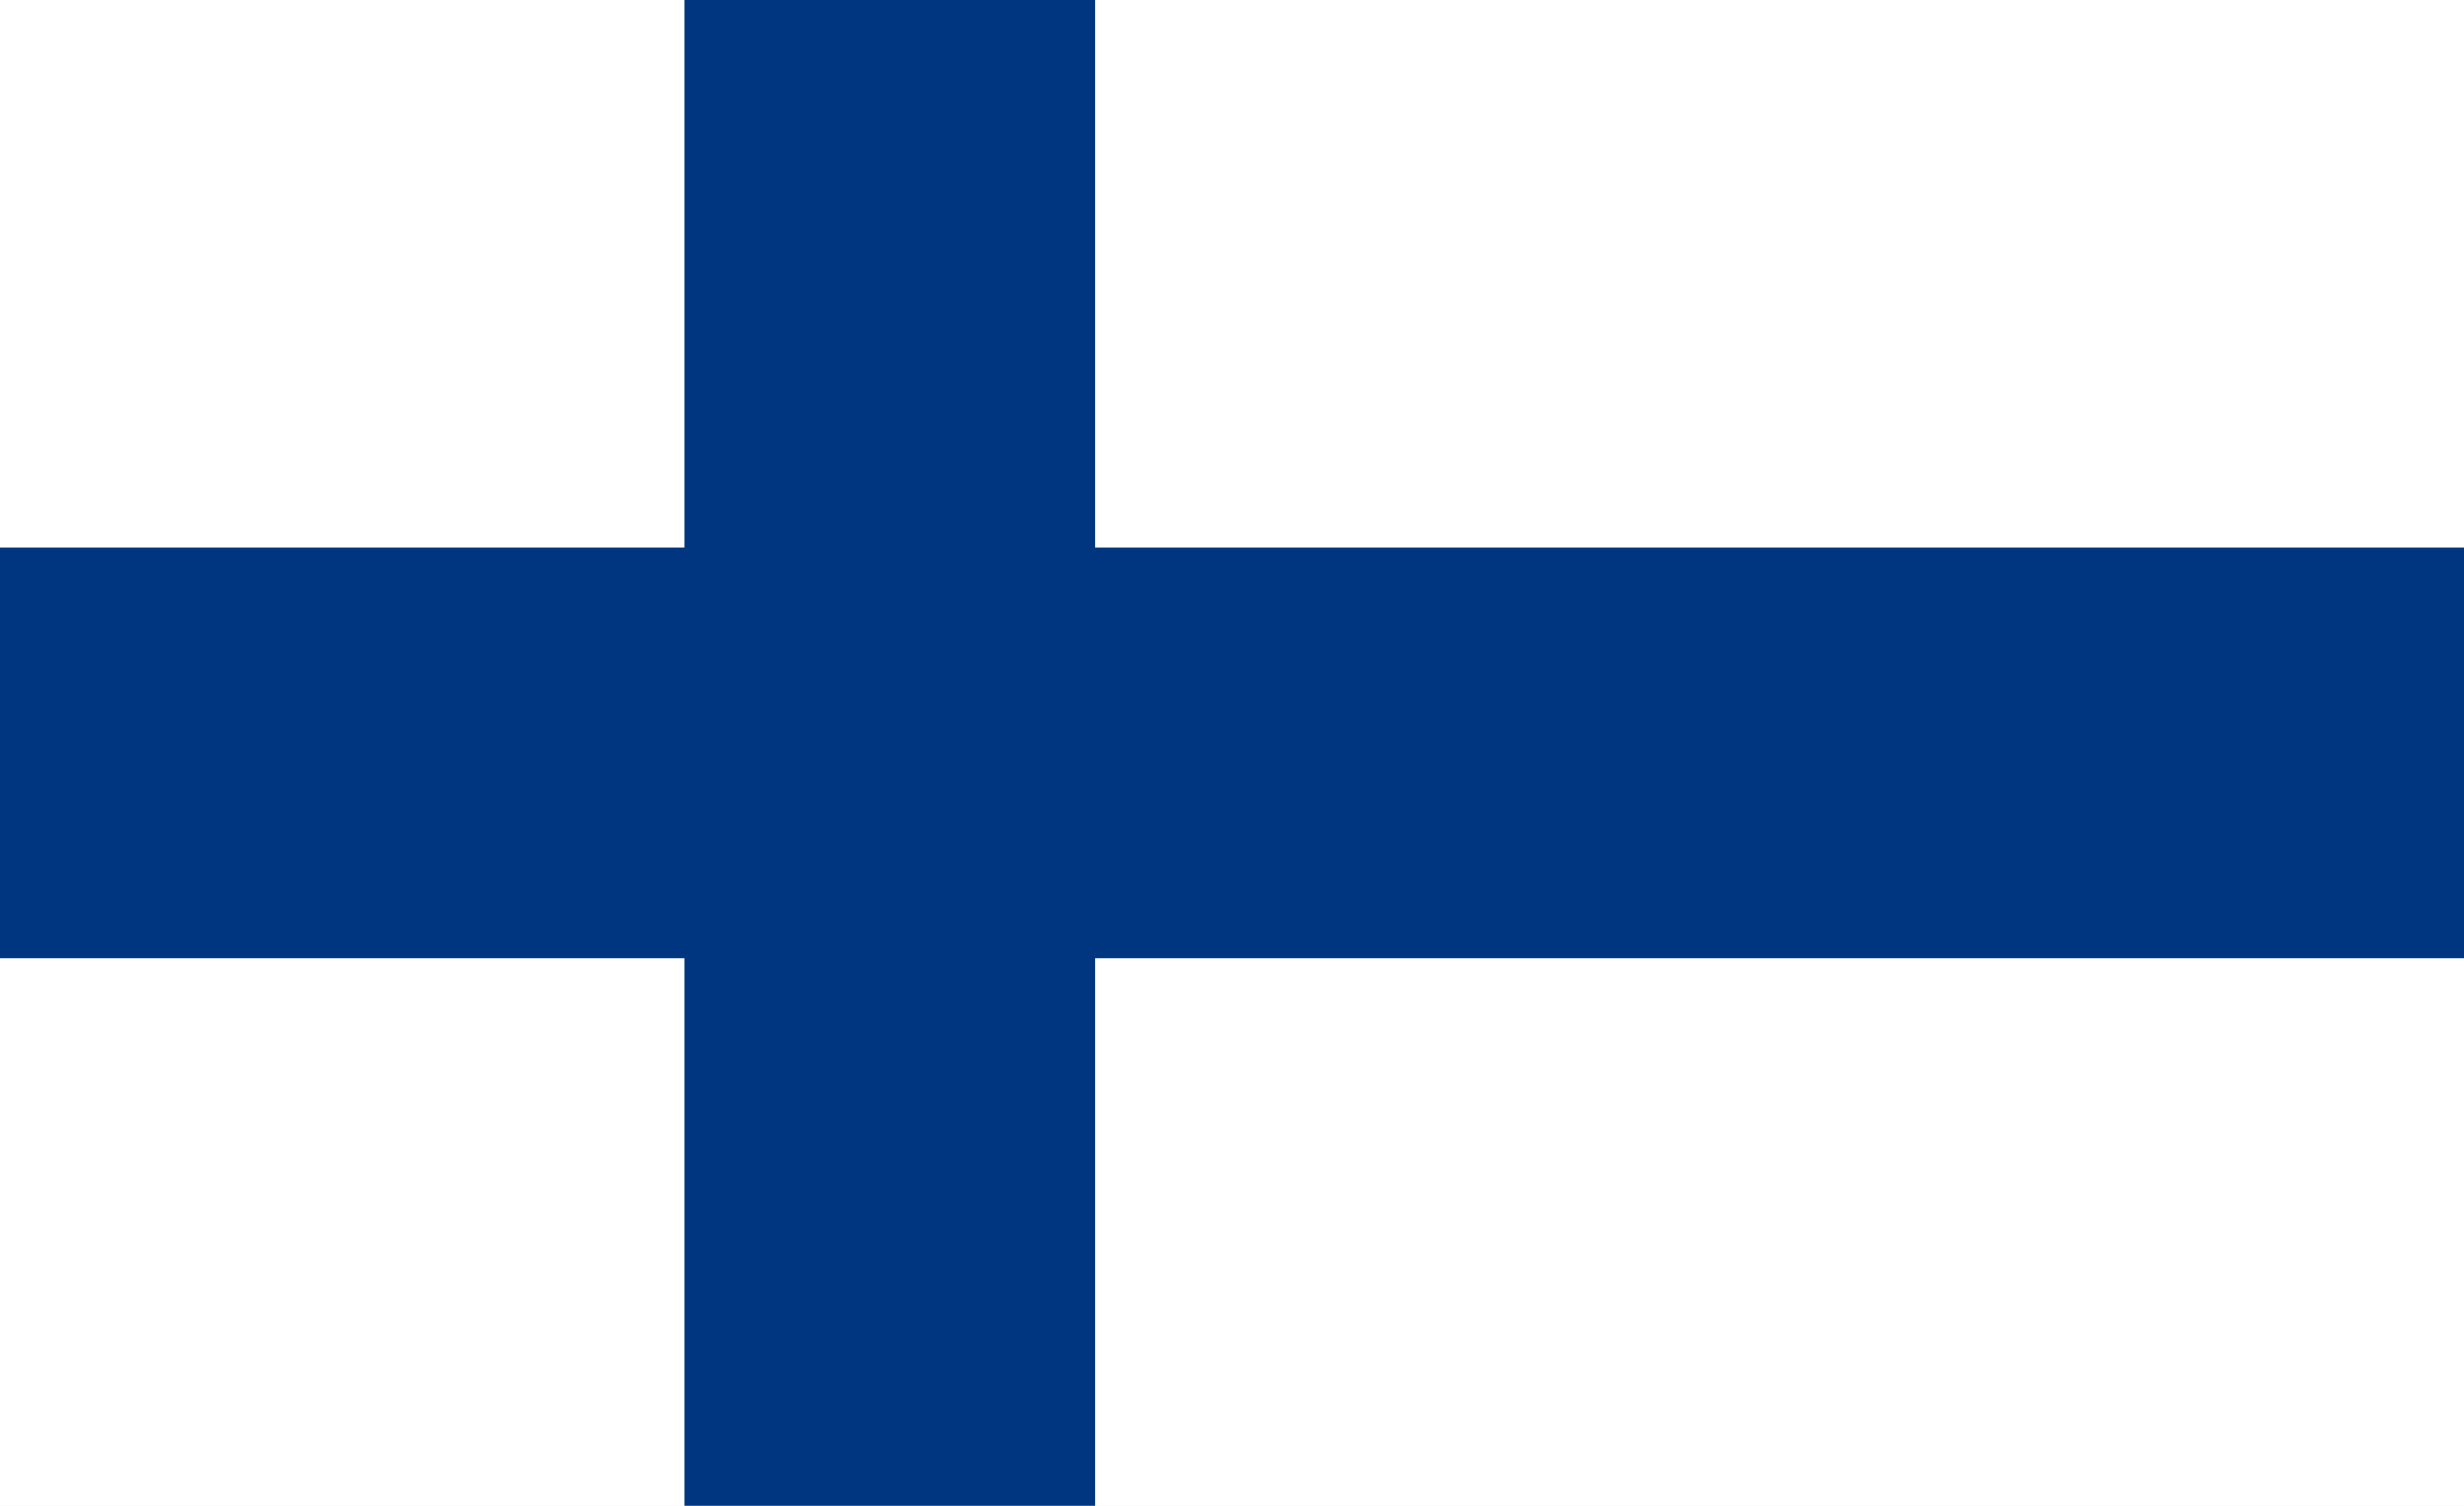
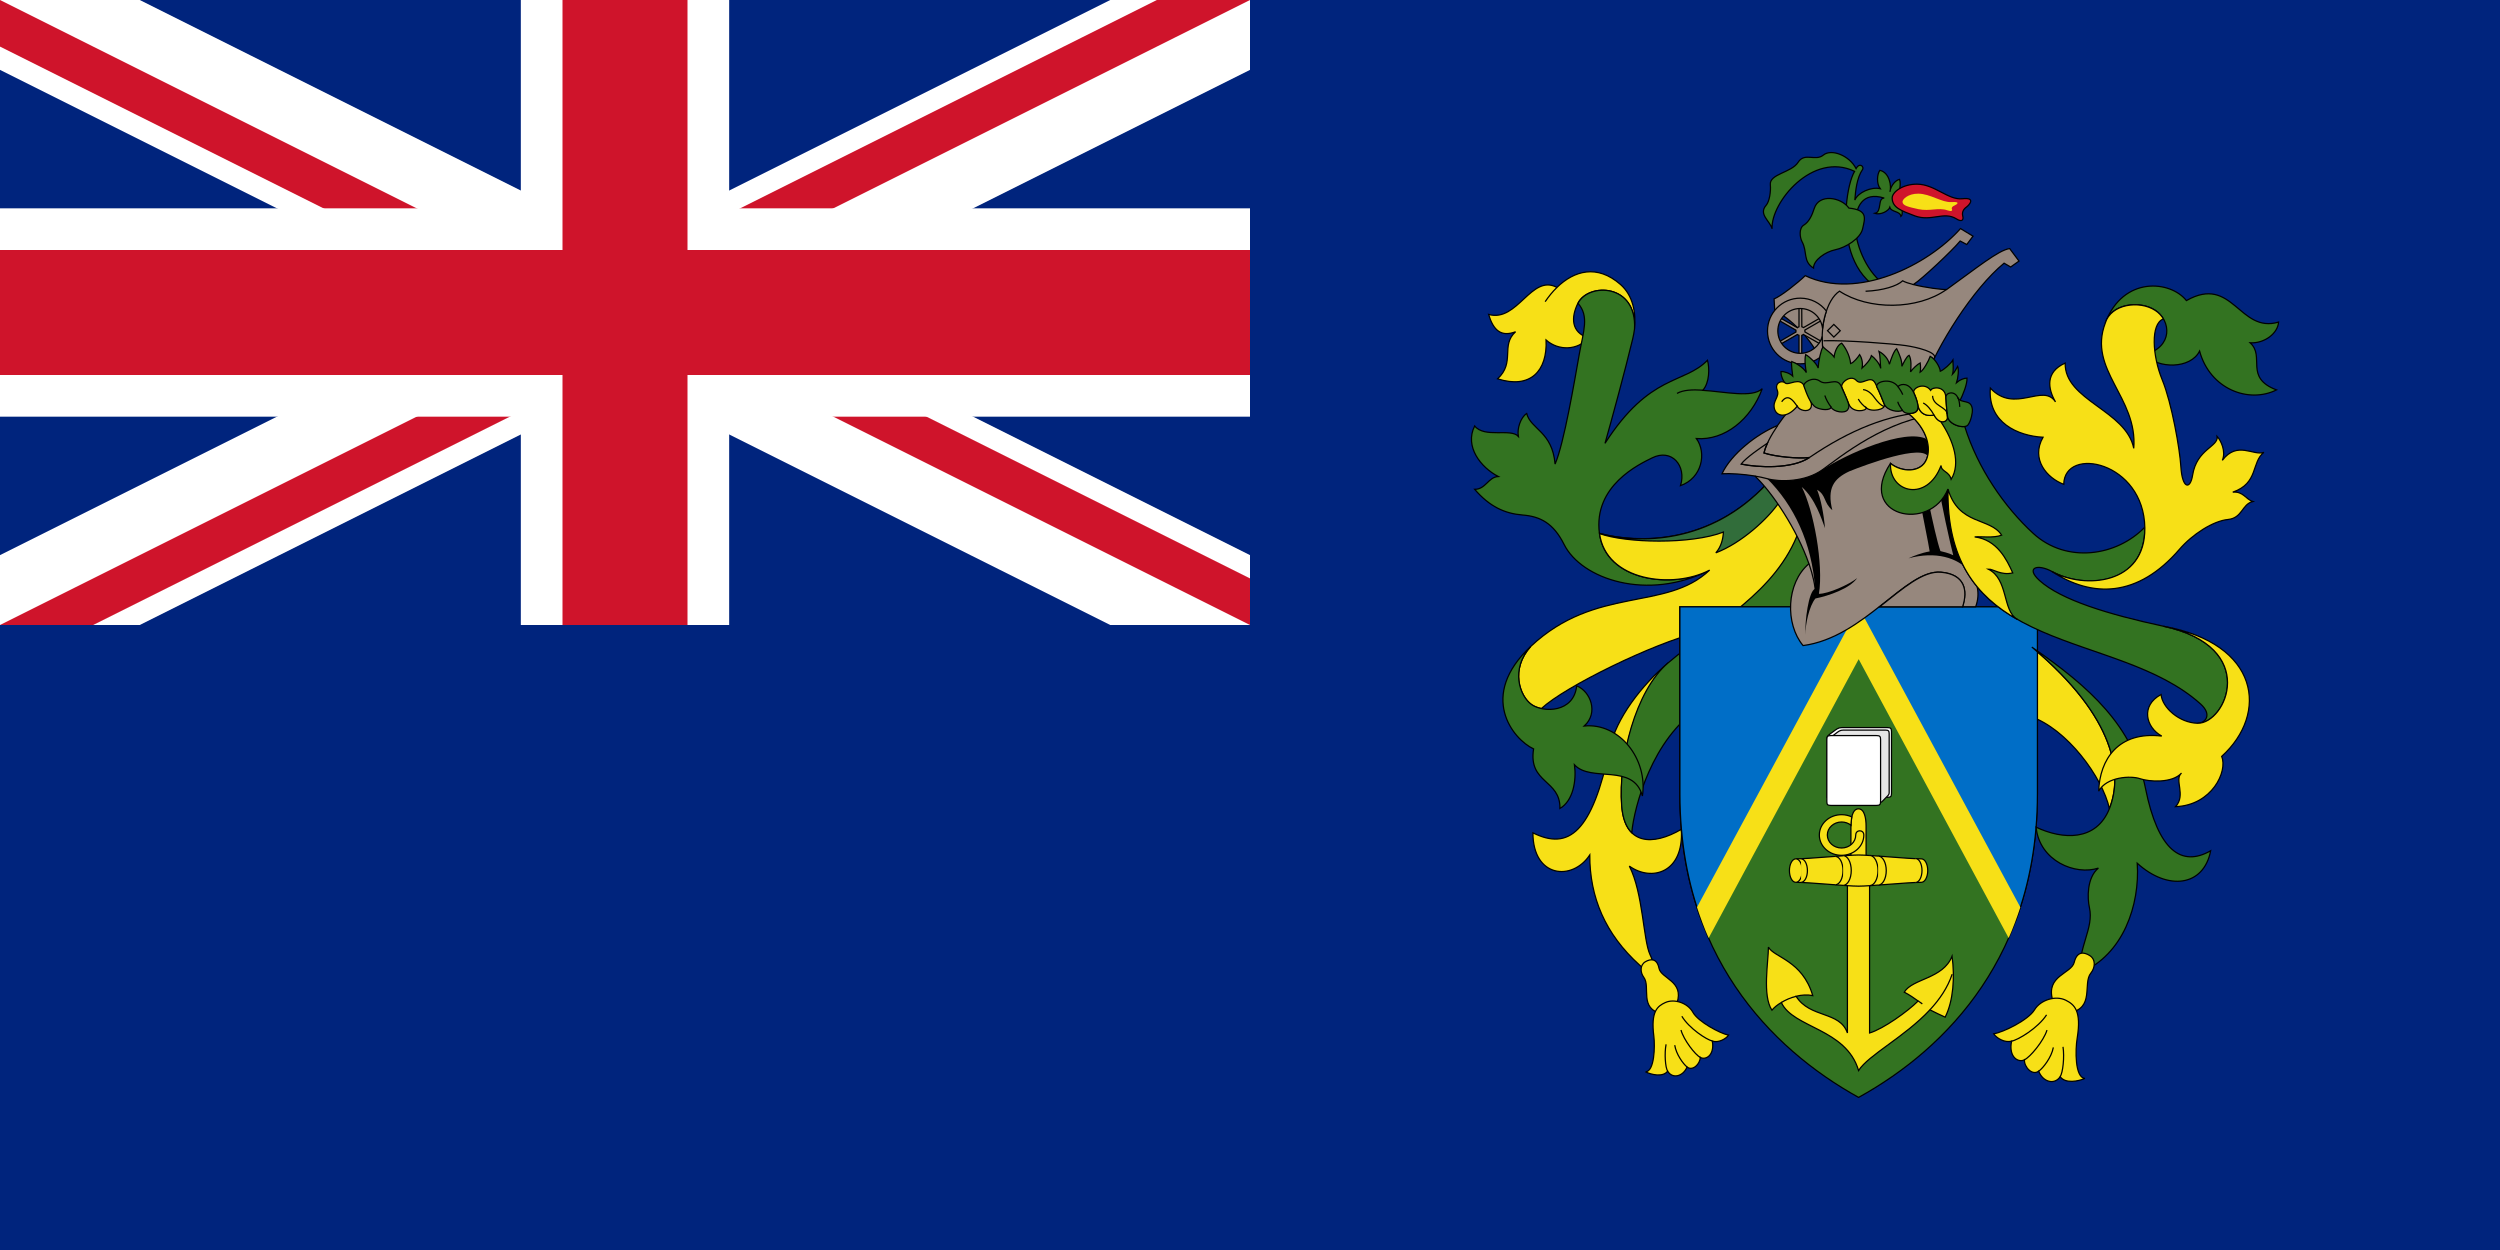
- <svg xmlns="http://www.w3.org/2000/svg" viewBox="0 0 1800 1100">
-   <rect width="1800" height="1100" fill="#fff" />
-   <rect width="1800" height="300" y="400" fill="#003580" />
-   <rect width="300" height="1100" x="500" fill="#003580" />
+ <svg xmlns="http://www.w3.org/2000/svg" viewBox="0 0 30 15">
+   <clipPath id="cp">
+     <path d="M0,0V75H350V150H300zM300,0H150V200H0V150z" />
+   </clipPath>
+   <rect fill="#00247D" width="30" height="15" />
+   <g transform="scale(0.05)">
+     <path d="M0,0L300,150M300,0L0,150" stroke="#fff" stroke-width="30" />
+     <path d="M0,0L300,150M300,0L0,150" stroke="#cf142b" stroke-width="20" clip-path="url(#cp)" />
+     <path d="M150,0V200M0,75H350" stroke="#fff" stroke-width="50" />
+     <path d="M150,0V200M0,75H350" stroke="#cf142b" stroke-width="30" />
+     <path d="M300,0V150H0V300H600V0z" fill="#00247d" />
+   </g>
+   <g fill="#F7E017" stroke="#000000" stroke-width="0.015">
+     <path d="M20.018 7.954c-0.32 0.271-0.625 0.667-0.7 1.025 -0.211 1.007-0.491 1.231-0.923 1.015 0 0.541 0.474 0.582 0.682 0.266 0 0.507 0.184 0.947 0.599 1.322 0.175 0.158 0.208 0.05 0.125-0.125 -0.083-0.175-0.083-0.74-0.249-1.064 0.266 0.191 0.657 0.083 0.624-0.441 -0.341 0.2-0.68 0.192-0.715-0.283C19.418 9.112 19.635 8.303 20.018 7.954z" />
+     <path d="M19.613 3.949c0.023-0.2-0.02-0.405-0.166-0.534 -0.282-0.248-0.558-0.166-0.764 0.034 -0.308-0.166-0.471 0.423-0.82 0.324 0.058 0.191 0.15 0.274 0.324 0.208 -0.183 0.166 0 0.366-0.216 0.565 0.391 0.125 0.599-0.091 0.582-0.466 0.15 0.133 0.382 0.125 0.507-0.025 -0.208-0.067-0.209-0.247-0.125-0.416C19.06 3.39 19.646 3.4 19.613 3.949z" />
+     <path fill="#337321" d="M20.515 6.842c-0.441 0.233-1.247 0.133-1.322-0.441 -0.075-0.574 0.482-0.832 0.632-0.906 0.233-0.117 0.416 0.091 0.341 0.333 0.258-0.091 0.316-0.391 0.191-0.565 0.341 0.025 0.657-0.233 0.79-0.599 -0.12 0.114-0.446 0.037-0.714 0.02 0.083-0.091 0.082-0.269 0.057-0.361C20.208 4.613 19.8 4.48 19.26 5.32c0.083-0.291 0.241-0.873 0.333-1.256 0.009-0.038 0.016-0.076 0.021-0.115C19.646 3.4 19.061 3.39 18.936 3.64c0.137 0.154 0.065 0.334 0.016 0.607 -0.058 0.324-0.183 1.073-0.291 1.322 -0.033-0.391-0.291-0.416-0.341-0.607 -0.075 0.05-0.116 0.183-0.1 0.274 -0.092-0.1-0.408 0.025-0.524-0.125 -0.125 0.249 0.075 0.499 0.283 0.607 -0.121 0.008-0.15 0.154-0.283 0.154 0.179 0.208 0.362 0.291 0.574 0.308 0.212 0.017 0.37 0.096 0.499 0.353C18.977 6.95 19.769 7.22 20.515 6.842z" />
+     <path d="M21.613 6.334c-0.249 0.69-0.931 1.181-1.239 1.256 -0.524 0.127-1.592 0.646-1.878 0.913 -0.045-0.01-0.087-0.026-0.118-0.048 -0.141-0.1-0.258-0.424-0.008-0.699 0.782-0.732 1.622-0.416 2.146-0.915 -0.441 0.233-1.247 0.133-1.322-0.441 0.474 0.125 1.331 0.133 2.012-0.599C21.297 5.902 21.563 6.218 21.613 6.334z" />
+     <path fill="#337321" d="M20.018 7.954c-0.395 0.335-0.6 1.158-0.558 1.715 0.012 0.155 0.055 0.26 0.121 0.324 0.029-0.316 0.249-1.133 0.81-1.497 0.474-0.308 1.214-0.998 1.489-1.788 -0.05-0.141-0.133-0.241-0.291-0.341C21.316 7.113 20.587 7.471 20.018 7.954z" />
+     <path fill="#316D3A" d="M21.359 6.014c-0.141 0.212-0.462 0.503-0.769 0.62 0.066-0.075 0.087-0.17 0.091-0.249 -0.391 0.15-1.173 0.133-1.489 0.017 0.474 0.125 1.331 0.133 2.012-0.599C21.272 5.877 21.33 5.943 21.359 6.014z" />
+     <path fill="#337321" d="M18.37 7.756c-0.636 0.595-0.216 1.114 0.033 1.231 -0.066 0.416 0.324 0.366 0.316 0.715 0.158-0.091 0.2-0.333 0.175-0.524 0.2 0.216 0.707-0.025 0.815 0.374 0.067-0.441-0.274-0.881-0.698-0.84 0.175-0.158 0.075-0.416-0.091-0.482 -0.033 0.324-0.399 0.324-0.541 0.225C18.237 8.355 18.12 8.031 18.37 7.756z" />
+     <path d="M19.746 11.54c-0.069 0.04-0.064 0.129-0.021 0.187 0.087 0.116-0.062 0.38 0.22 0.437 0.083 0.017 0.147-0.034 0.179-0.129 0.087-0.262-0.191-0.291-0.216-0.416C19.883 11.494 19.804 11.507 19.746 11.54z" />
+     <path d="M19.983 12.031c-0.093 0.043-0.175 0.104-0.137 0.403 0.015 0.124 0.008 0.424-0.1 0.428 0.066 0.033 0.208 0.069 0.266-0.008 0.056 0.094 0.183 0.067 0.233-0.05 0.066 0.054 0.158-0.037 0.158-0.116 0.058 0.037 0.175-0.017 0.145-0.195 0.071 0.025 0.162-0.025 0.195-0.071 -0.104-0.021-0.366-0.162-0.428-0.274C20.253 12.035 20.091 11.981 19.983 12.031z" />
+     <g fill="none">
+       <path d="M18.542 3.62c0.042-0.062 0.089-0.12 0.141-0.171" />
+       <path d="M20.124 4.721c0.073-0.042 0.185-0.047 0.309-0.039" />
+       <path d="M20.012 12.854c-0.029-0.042-0.04-0.216-0.019-0.322" />
+       <path d="M20.245 12.804c-0.046-0.035-0.133-0.156-0.148-0.262" />
+       <path d="M20.403 12.688c-0.058-0.027-0.2-0.21-0.231-0.328" />
+       <path d="M20.548 12.492c-0.069-0.015-0.279-0.152-0.366-0.297" />
+     </g>
+     <path d="M24.382 7.765c1.023 0.857 1.089 1.538 0.931 1.938 -0.083-0.374-0.507-0.956-0.948-1.106L24.382 7.765z" />
+     <path fill="#337321" d="M22.553 7.282h1.896c0 0 0 0.499 0 2.245 0 1.913-1.064 3.044-2.146 3.642 -1.081-0.599-2.146-1.73-2.146-3.642 0-1.746 0-2.245 0-2.245h1.331c0.002 0.116 0.013 0.291 0.15 0.466C21.952 7.717 22.307 7.482 22.553 7.282z" />
+     <path fill="#006EC7" d="M24.449 7.282c0 0 0 0.499 0 2.245 0 0.577-0.097 1.084-0.262 1.525l-1.883-3.455 -1.883 3.455c-0.165-0.442-0.262-0.948-0.262-1.525 0-1.746 0-2.245 0-2.245H24.449z" />
+     <path stroke="none" d="M24.244 10.887c-0.033 0.102-0.094 0.267-0.14 0.369l-1.8-3.346 -1.8 3.346c-0.047-0.102-0.107-0.267-0.14-0.369l1.941-3.598L24.244 10.887z" />
+     <path d="M23.159 12.118c0.05 0.025 0.142 0.071 0.183 0.088 0.1-0.2 0.116-0.482 0.083-0.732 -0.108 0.275-0.474 0.266-0.574 0.432 0.061 0.031 0.118 0.071 0.167 0.106 -0.125 0.125-0.417 0.334-0.583 0.384v-1.784c0-0.125-0.042-0.229-0.042-0.333 0 0 0-0.286 0-0.369 0-0.083-0.017-0.204-0.091-0.204 -0.075 0-0.091 0.121-0.091 0.204 0 0.083 0 0.369 0 0.369 0 0.104-0.042 0.225-0.042 0.333v1.784c-0.091-0.266-0.45-0.175-0.616-0.441 0.065-0.016 0.134-0.021 0.2-0.008 -0.125-0.424-0.466-0.457-0.532-0.582 0 0.175-0.075 0.582 0.042 0.757 0.026-0.031 0.065-0.064 0.113-0.092 0.141 0.308 0.777 0.309 0.927 0.816C22.423 12.659 22.856 12.443 23.159 12.118z" />
+     <path d="M22.303 10.634c0.141 0 0.59-0.046 0.753-0.046 0.042 0 0.077-0.063 0.077-0.141s-0.034-0.141-0.077-0.141c-0.162 0-0.611-0.046-0.753-0.046 -0.141 0-0.59 0.046-0.753 0.046 -0.042 0-0.077 0.063-0.077 0.141s0.034 0.141 0.077 0.141C21.713 10.588 22.162 10.634 22.303 10.634z" />
+     <path d="M22.212 9.903c-0.03-0.024-0.069-0.039-0.113-0.039 -0.094 0-0.171 0.07-0.171 0.156 0 0.086 0.076 0.156 0.171 0.156 0.094 0 0.17-0.07 0.17-0.156 0-0.067 0.097-0.067 0.097 0 0 0.135-0.12 0.244-0.267 0.244 -0.148 0-0.267-0.109-0.267-0.244 0-0.135 0.12-0.244 0.267-0.244 0.044 0 0.086 0.01 0.123 0.027C22.219 9.825 22.212 9.867 22.212 9.903z" />
+     <path d="M21.551 10.588c0.042 0 0.076-0.063 0.076-0.141s-0.034-0.141-0.076-0.141" />
+     <path d="M21.613 10.588c0.042 0 0.076-0.063 0.076-0.141s-0.034-0.141-0.076-0.141" />
+     <path d="M22.024 10.617c0.051 0 0.092-0.076 0.092-0.17 0-0.094-0.041-0.17-0.092-0.17" />
+     <path d="M22.119 10.624c0.053 0 0.096-0.08 0.096-0.178 0-0.098-0.043-0.178-0.096-0.178" />
+     <path d="M22.439 10.626c0.054 0 0.097-0.081 0.097-0.18 0-0.099-0.044-0.18-0.097-0.18" />
+     <path d="M22.539 10.621c0.053 0 0.096-0.078 0.096-0.174 0-0.096-0.043-0.174-0.096-0.174" />
+     <path d="M22.986 10.59c0.043 0 0.078-0.064 0.078-0.144s-0.035-0.144-0.078-0.144" />
+     <path d="M21.376 12.03c0.051-0.031 0.113-0.059 0.178-0.074" />
+     <path d="M23.068 12.047c-0.015-0.011-0.032-0.022-0.049-0.035" />
+     <path d="M23.159 12.118c0.116-0.125 0.213-0.266 0.267-0.428" />
+     <path fill="#FFF" d="M21.922 8.87c0-0.041 0.033-0.058 0.072-0.087 0.047-0.035 0.066-0.052 0.108-0.052h0.546c0.04 0 0.05 0.01 0.05 0.048V9.52c0 0.037-0.009 0.048-0.05 0.048h-0.726V8.862" />
+     <path fill="#E5E5E5" d="M22.513 9.633c0.072 0 0.059-0.002 0.109-0.052 0.053-0.052 0.048-0.048 0.048-0.096V8.806c0-0.035-0.009-0.045-0.046-0.045h-0.505c-0.04 0-0.057 0.016-0.1 0.049 -0.036 0.027-0.066 0.044-0.066 0.082v0.741H22.513z" />
+     <path fill="#FFF" d="M22.567 9.617c0 0.037-0.009 0.048-0.05 0.048h-0.546c-0.041 0-0.049-0.01-0.049-0.048V8.875c0-0.037 0.009-0.048 0.049-0.048h0.546c0.041 0 0.05 0.01 0.05 0.048V9.617z" />
+     <path fill="#96877D" d="M23.625 6.847c0.106 0.119 0.141 0.278 0.083 0.434h-0.158c0.066-0.2 0.025-0.39-0.258-0.415 -0.423-0.037-0.915 0.782-1.655 0.881 -0.216-0.258-0.205-0.749 0.07-0.982 -0.142-0.409-0.441-0.859-0.649-1.053 -0.136-0.022-0.293-0.033-0.394-0.027 0.108-0.233 0.416-0.478 0.666-0.578 0.04-0.059 0.084-0.116 0.124-0.167 0.025-0.32 1.547-0.17 1.871 0.029C23.326 5.328 23.467 6.523 23.625 6.847z" />
+     <g fill="#000" stroke="none">
+       <path d="M21.781 7.066c-0.036-0.554-0.26-1.011-0.575-1.322 0.15 0.042 0.457 0.042 0.665-0.108 0.274-0.183 0.99-0.503 1.252-0.366 0.021 0.046 0.033 0.15 0.017 0.216 -0.062-0.166-0.753 0.091-0.948 0.17 -0.187 0.087-0.27 0.204-0.204 0.466 -0.108-0.091-0.071-0.179-0.183-0.245C21.85 5.985 21.887 6.18 21.9 6.338c-0.042-0.112-0.116-0.353-0.279-0.495 0.141 0.274 0.264 0.933 0.206 1.283 0.112 0 0.36-0.11 0.459-0.189 -0.087 0.125-0.339 0.212-0.501 0.245 -0.073 0.087-0.123 0.312-0.119 0.437C21.655 7.465 21.703 7.09 21.781 7.066z" />
+       <path d="M23.625 6.847c-0.138-0.153-0.395-0.236-0.723-0.147 0.05-0.025 0.158-0.067 0.254-0.083 -0.012-0.087-0.091-0.462-0.104-0.553l0.092-0.037c0.046 0.225 0.104 0.482 0.141 0.586 0.029 0.008 0.096 0.021 0.154 0.05 -0.025-0.087-0.166-0.715-0.162-0.782l0.125-0.067C23.451 6.155 23.53 6.65 23.625 6.847z" />
+     </g>
+     <path fill="#96877D" d="M23.551 7.282c0.066-0.2 0.025-0.39-0.258-0.415 -0.219-0.019-0.457 0.194-0.738 0.415H23.551z" />
+     <path fill="#96877D" d="M21.713 5.49c-0.125 0.017-0.403-0.008-0.545-0.054 0.008-0.038 0.023-0.076 0.041-0.118 -0.087 0.058-0.253 0.172-0.316 0.251C21.093 5.611 21.505 5.632 21.713 5.49z" />
+     <path fill="none" d="M21.708 6.766c0.046 0.133 0.076 0.261 0.08 0.375" />
+     <path fill="none" d="M21.331 5.108c-0.075 0.11-0.141 0.228-0.163 0.328 0.141 0.046 0.42 0.071 0.545 0.054" />
+     <path fill="none" d="M21.059 5.713c0.054 0.009 0.104 0.019 0.147 0.031 0.15 0.042 0.457 0.042 0.665-0.108 0.208-0.15 0.773-0.615 1.414-0.665" />
+     <path fill="none" d="M20.894 5.569c0.2 0.042 0.612 0.062 0.819-0.079 0.482-0.328 0.948-0.52 1.414-0.545" />
+     <path fill="#337321" d="M24.382 7.765c0.698 0.482 1.214 0.948 1.364 1.696 0.15 0.748 0.433 0.948 0.782 0.748 -0.083 0.432-0.516 0.482-0.881 0.15 0.033 0.499-0.166 1.098-0.682 1.314 -0.033-0.299 0.165-0.536 0.108-0.782 -0.025-0.108-0.033-0.358 0.108-0.474 -0.274 0.091-0.707-0.083-0.748-0.491 0.316 0.15 0.723 0.175 0.881-0.225C25.471 9.303 25.405 8.621 24.382 7.765z" />
+     <path fill="#337321" d="M25.264 3.873c0.216-0.565 0.782-0.507 0.973-0.266 0.557-0.316 0.632 0.399 1.106 0.258 -0.008 0.133-0.166 0.258-0.341 0.249 0.183 0.166-0.075 0.416 0.316 0.565 -0.333 0.166-0.798-0.008-0.923-0.466 -0.108 0.216-0.499 0.216-0.657 0.042 0.341-0.091 0.316-0.407 0.125-0.532C25.67 3.597 25.33 3.648 25.264 3.873z" />
+     <path fill="#337321" d="M23.577 5.118c0.155 0.5 0.476 0.966 0.822 1.283 0.399 0.366 1.002 0.274 1.339-0.075 0.008 0.696-0.713 0.75-1.114 0.532 -0.177-0.096-0.32-0.046-0.15 0.108 0.258 0.233 0.822 0.406 1.488 0.549 1.164 0.249 0.749 1.173 0.408 1.164 0.098-0.002 0.178-0.104 0.037-0.231 -1.01-0.909-3.064-0.551-3.031-2.58 -0.216 0.532-1.106 0.324-0.69-0.308 0.133 0.108 0.366 0.116 0.433-0.05 0.052-0.129 0.018-0.354-0.215-0.548 0.038-0.003 0.121 0 0.112-0.096 0.01 0.056 0.061 0.139 0.192 0.111 0.037 0.059 0.077 0.098 0.13 0.077 0.01-0.004 0.042-0.02 0.029-0.079C23.377 5.087 23.508 5.126 23.577 5.118z" />
+     <path d="M24.623 6.858c0.482 0.316 1.028 0.316 1.53-0.266 0.158-0.183 0.407-0.341 0.582-0.358 0.175-0.017 0.166-0.183 0.299-0.216 -0.083-0.025-0.116-0.125-0.241-0.112 0.312-0.108 0.22-0.358 0.374-0.478 -0.125 0.046-0.32-0.141-0.499 0.096 0.046-0.108-0.017-0.237-0.062-0.287 0.017 0.125-0.245 0.15-0.295 0.466 -0.028 0.177-0.125 0.166-0.141-0.108 -0.012-0.201-0.108-0.757-0.224-1.039 -0.116-0.283-0.143-0.671 0.015-0.729 -0.024-0.04-0.057-0.076-0.098-0.102 -0.193-0.126-0.532-0.075-0.599 0.15 -0.216 0.565 0.391 0.89 0.341 1.505 -0.091-0.457-0.832-0.574-0.823-1.023 -0.241 0.108-0.208 0.308-0.116 0.466 -0.15-0.233-0.491 0.15-0.782-0.166 -0.033 0.416 0.333 0.574 0.632 0.59 -0.15 0.266 0.05 0.491 0.249 0.565 0.008-0.466 0.963-0.275 0.973 0.524C25.746 7.016 25.014 7.074 24.623 6.858z" />
+     <path d="M25.962 7.515c1.164 0.249 0.749 1.173 0.408 1.164 -0.217-0.005-0.424-0.187-0.437-0.345 -0.249 0.133-0.183 0.395 0.008 0.499 -0.524-0.062-0.744 0.283-0.757 0.661 0.096-0.175 0.387-0.187 0.495-0.15 0.108 0.037 0.387 0.058 0.499-0.067 -0.092 0.079 0.058 0.262-0.071 0.403 0.437-0.017 0.628-0.424 0.553-0.603C27.226 8.563 27.118 7.723 25.962 7.515z" />
+     <path d="M25.076 11.466c0.076 0.047 0.066 0.147 0.015 0.21 -0.103 0.126 0.052 0.427-0.265 0.478 -0.094 0.015-0.163-0.045-0.194-0.152 -0.086-0.296 0.226-0.316 0.259-0.455C24.925 11.409 25.012 11.426 25.076 11.466z" />
+     <path d="M24.79 12.003c0.102 0.052 0.19 0.124 0.136 0.456 -0.023 0.138-0.028 0.473 0.093 0.482 -0.076 0.034-0.235 0.067-0.297-0.021 -0.067 0.102-0.207 0.066-0.258-0.066 -0.077 0.057-0.175-0.049-0.171-0.137 -0.067 0.039-0.194-0.026-0.154-0.224 -0.08 0.025-0.18-0.035-0.215-0.087 0.117-0.019 0.415-0.165 0.49-0.288C24.488 11.996 24.671 11.943 24.79 12.003z" />
+     <path fill="none" d="M24.721 12.921c0.034-0.045 0.054-0.24 0.035-0.359" />
+     <path fill="none" d="M24.464 12.855c0.053-0.037 0.155-0.168 0.176-0.286" />
+     <path fill="none" d="M24.292 12.718c0.066-0.028 0.232-0.226 0.272-0.357" />
+     <path fill="none" d="M24.138 12.494c0.077-0.013 0.318-0.157 0.421-0.316" />
+     <path d="M23.376 5.869c-0.014 0.852 0.34 1.284 0.831 1.564 -0.182-0.109-0.103-0.483-0.349-0.604 0.058-0.004 0.15 0.079 0.295 0.046 -0.071-0.158-0.187-0.399-0.457-0.432 0.071-0.008 0.225 0.017 0.324-0.021C23.879 6.205 23.505 6.309 23.376 5.869z" />
+     <path d="M23.288 5.058c-0.03-0.01-0.055-0.04-0.08-0.079 -0.131 0.028-0.182-0.055-0.192-0.111 0.008 0.096-0.074 0.092-0.113 0.095 0.234 0.194 0.268 0.419 0.216 0.548 -0.067 0.166-0.299 0.158-0.433 0.05 -0.017 0.353 0.441 0.47 0.607 0.025 0 0.075 0.096 0.067 0.121 0.166C23.532 5.561 23.442 5.286 23.288 5.058z" />
+     <path fill="#337321" d="M22.557 3.37c-0.208-0.191-0.304-0.511-0.295-0.694 0.008-0.183 0.083-0.383 0.349-0.299 -0.083 0-0.025 0.166-0.112 0.183 0.071 0.025 0.166-0.033 0.179-0.071 0.017 0.058 0.125 0.042 0.133 0.108 0.042-0.033-0.004-0.195-0.066-0.229 0.046-0.025 0.071-0.154 0.05-0.216 -0.042 0.008-0.104 0.067-0.116 0.15 0.021-0.067-0.004-0.233-0.121-0.258 -0.033 0.046-0.042 0.158 0.004 0.22 -0.108-0.025-0.266 0.046-0.304 0.137 0.008-0.11 0.024-0.267 0.092-0.366 0.023-0.033-0.033-0.091-0.077-0.012 -0.081-0.158-0.297-0.241-0.393-0.162s-0.224-0.037-0.303 0.087c-0.079 0.125-0.347 0.138-0.333 0.27 0.008 0.079-0.011 0.201-0.05 0.245 -0.096 0.108 0.046 0.187 0.071 0.283 -0.017-0.316 0.486-0.931 0.99-0.69 -0.046 0.079-0.086 0.237-0.1 0.428 -0.021 0.283 0.021 0.682 0.295 0.915L22.557 3.37z" />
+     <path fill="#CF142B" d="M22.706 2.38c-0.003-0.075 0.127-0.172 0.301-0.17 0.21 0.002 0.372 0.193 0.54 0.175 0.168-0.019 0.085 0.075 0.05 0.1 -0.035 0.025-0.056 0.062-0.044 0.108 0.012 0.046-0.009 0.076-0.077 0.033 -0.15-0.094-0.299 0.037-0.497-0.035C22.81 2.527 22.711 2.492 22.706 2.38z" />
+     <path fill="#96877D" d="M21.85 4.343c-0.083-0.262-0.399-0.549-0.553-0.615l-0.008-0.141c0.083-0.033 0.283-0.191 0.374-0.279 0.624 0.299 1.472-0.125 1.863-0.565l0.15 0.091 -0.075 0.1 -0.079-0.042c-0.096 0.116-0.453 0.452-0.561 0.523 0.145 0.037 0.344 0.062 0.399 0.059C23.709 3.224 23.983 3 24.116 2.983l0.112 0.15 -0.1 0.071 -0.079-0.046c-0.374 0.308-0.798 0.981-0.965 1.43C22.852 4.538 22.02 4.571 21.85 4.343z" />
+     <path fill="none" d="M22.961 3.415c-0.054-0.014-0.1-0.029-0.129-0.045 -0.067 0.062-0.233 0.116-0.445 0.125" />
+     <path fill="none" d="M21.883 4.251c-0.056-0.31 0.033-0.653 0.191-0.757 0.345 0.229 0.936 0.229 1.285-0.021" />
+     <path fill="none" d="M21.883 4.089c0.266-0.008 0.844 0.037 0.985 0.058 0.141 0.021 0.378 0.079 0.345 0.15" />
+     <path fill="none" d="M22.006 4.045l0.077-0.076 -0.077-0.076L21.93 3.968 22.006 4.045z" />
+     <path fill="#337321" d="M22.187 2.497c-0.096-0.133-0.359-0.175-0.416 0.004 -0.025 0.079-0.062 0.162-0.125 0.2 -0.062 0.037-0.048 0.151-0.021 0.2 0.066 0.121 0.008 0.237 0.137 0.316 0-0.096 0.141-0.195 0.262-0.22 0.121-0.025 0.303-0.133 0.328-0.254C22.378 2.621 22.42 2.521 22.187 2.497z" />
+     <path fill="#96877D" d="M21.588 3.694h0.033l0.001 0.227c0.007 0.002 0.014 0.006 0.02 0.01l0.196-0.113 0.017 0.029 -0.197 0.114c0.001 0.007 0.002 0.015 0.001 0.022l0.196 0.113 -0.017 0.029L21.64 4.013c-0.005 0.005-0.012 0.01-0.019 0.012l0 0.226h-0.033l0-0.227c-0.007-0.002-0.014-0.006-0.02-0.01l-0.196 0.113 -0.017-0.029 0.197-0.114c-0.001-0.007-0.002-0.015-0.001-0.022l-0.196-0.113 0.017-0.029 0.197 0.113c0.005-0.005 0.012-0.01 0.019-0.012L21.588 3.694 21.588 3.694z" />
+     <path fill="#96877D" d="M21.884 4.25c-0.071 0.072-0.17 0.116-0.28 0.116 -0.218 0-0.394-0.176-0.394-0.394 0-0.218 0.176-0.394 0.394-0.394 0.128 0 0.241 0.061 0.313 0.155 -0.02 0.05-0.044 0.161-0.046 0.211 -0.014-0.136-0.128-0.242-0.268-0.242 -0.149 0-0.269 0.121-0.269 0.269 0 0.149 0.121 0.269 0.269 0.269 0.124 0 0.232-0.087 0.263-0.202C21.867 4.09 21.869 4.209 21.884 4.25z" />
+     <path fill="#337321" d="M21.438 4.625c-0.025-0.029-0.071-0.108-0.066-0.166 0.037-0.004 0.108 0.021 0.141 0.054 -0.004-0.042-0.021-0.133-0.012-0.175 0.046 0.017 0.141 0.071 0.175 0.133 -0.008-0.042-0.025-0.15-0.008-0.216 0.05 0.029 0.133 0.108 0.15 0.162 0.004-0.083 0.033-0.22 0.058-0.254 0.037 0.037 0.096 0.071 0.133 0.121 0.008-0.067 0.042-0.146 0.091-0.166 0.037 0.042 0.096 0.137 0.108 0.245 0.037-0.012 0.087-0.075 0.108-0.108 0.021 0.033 0.042 0.091 0.029 0.162 0.046-0.042 0.1-0.1 0.112-0.15 0.033 0.025 0.096 0.087 0.112 0.154 -0.008-0.054-0.004-0.15-0.021-0.204 0.062 0.033 0.112 0.091 0.125 0.154 0.017-0.058 0.054-0.162 0.087-0.187 0.033 0.067 0.067 0.146 0.062 0.212 0.021-0.042 0.054-0.116 0.087-0.133 0.029 0.046 0.025 0.146 0.017 0.2 0.029-0.042 0.083-0.091 0.116-0.108 0.004 0.025 0.008 0.075 0 0.112 0.037-0.021 0.1-0.133 0.121-0.191 0.058 0.029 0.116 0.129 0.121 0.179 0.042-0.017 0.125-0.091 0.15-0.133 0 0.029 0.013 0.108-0.004 0.17 0.025-0.025 0.05-0.075 0.062-0.096 0.017 0.042 0.004 0.141-0.013 0.195 0.037-0.033 0.092-0.054 0.125-0.054 0.004 0.071-0.046 0.195-0.092 0.287C23.114 4.713 22.278 4.671 21.438 4.625z" />
+     <path stroke="none" d="M22.83 2.423c-0.002-0.031 0.066-0.1 0.189-0.099 0.147 0.001 0.283 0.109 0.4 0.101 0.118-0.008 0.06 0.031 0.035 0.041 -0.025 0.01-0.039 0.026-0.031 0.044 0.009 0.019-0.006 0.031-0.054 0.014 -0.105-0.038-0.21 0.015-0.348-0.014C22.902 2.483 22.833 2.469 22.83 2.423z" />
+     <path d="M21.567 4.875C21.442 5.025 21.318 5 21.293 4.904c-0.025-0.096 0.067-0.141 0.033-0.225 -0.033-0.083 0.054-0.121 0.096-0.083 0.042 0.037 0.175-0.083 0.233 0.042 0.058 0.125 0.104 0.212 0.071 0.262C21.692 4.95 21.592 4.925 21.567 4.875z" />
+     <path d="M22.103 4.65c-0.023-0.055 0.106-0.16 0.173-0.085 0.067 0.075 0.171-0.081 0.229 0.037 0.058 0.119 0.077 0.181 0.106 0.247 0.029 0.067-0.158 0.102-0.216 0.044 0.008 0.039-0.162 0.07-0.208-0.042C22.162 4.792 22.135 4.723 22.103 4.65z" />
+     <path d="M22.968 4.719c-0.031-0.058 0.121-0.141 0.2-0.035 0.021-0.044 0.171-0.052 0.181 0.075 0.01 0.127 0.015 0.202 0.019 0.252 0.004 0.05-0.091 0.096-0.16-0.031 -0.123 0.025-0.179-0.044-0.193-0.116C23 4.79 22.985 4.754 22.968 4.719z" />
+     <path fill="#337321" d="M21.648 4.636c-0.019-0.042 0.106-0.125 0.191-0.062 0.085 0.062 0.203-0.054 0.254 0.058 0.102 0.227 0.108 0.243 0.077 0.287 -0.031 0.044-0.164 0.027-0.198-0.033 -0.006 0.042-0.121 0.035-0.181 0.002C21.723 4.85 21.675 4.711 21.648 4.636z" />
+     <path fill="#337321" d="M22.523 4.646c-0.029-0.064 0.166-0.121 0.252-0.008 0.044-0.04 0.139-0.042 0.193 0.081 0.054 0.123 0.062 0.191 0.023 0.222 -0.028 0.022-0.129 0.039-0.162-0.017 -0.046 0.029-0.187 0.004-0.218-0.075C22.58 4.771 22.553 4.702 22.523 4.646z" />
+     <path fill="#337321" d="M23.351 4.769c-0.004-0.058 0.102-0.085 0.141 0 0.04 0.085 0.166 0.008 0.177 0.15 0.002 0.027-0.015 0.131-0.054 0.181s-0.233 0-0.245-0.106C23.357 4.887 23.353 4.827 23.351 4.769z" />
+     <g fill="none">
+       <path d="M21.567 4.875c-0.046-0.062-0.108-0.162-0.187-0.054" />
+       <path d="M21.973 4.885c-0.027-0.035-0.062-0.094-0.075-0.139" />
+       <path d="M22.395 4.894c-0.029-0.021-0.073-0.062-0.096-0.106" />
+       <path d="M22.357 4.675c0.073 0.008 0.123 0.077 0.145 0.108 0.023 0.031 0.071 0.087 0.108 0.094" />
+       <path d="M22.829 4.925c-0.025-0.04-0.05-0.075-0.056-0.104" />
+       <path d="M22.775 4.638c0.025 0.035 0.044 0.064 0.058 0.098" />
+       <path d="M23.207 4.979c-0.033-0.062-0.085-0.123-0.129-0.143" />
+       <path d="M23.191 4.75c0.004 0.123 0.168 0.131 0.175 0.218" />
+       <path d="M23.492 4.769c0.017 0.031 0.023 0.062 0.025 0.114" />
+     </g>
+   </g>
</svg>
